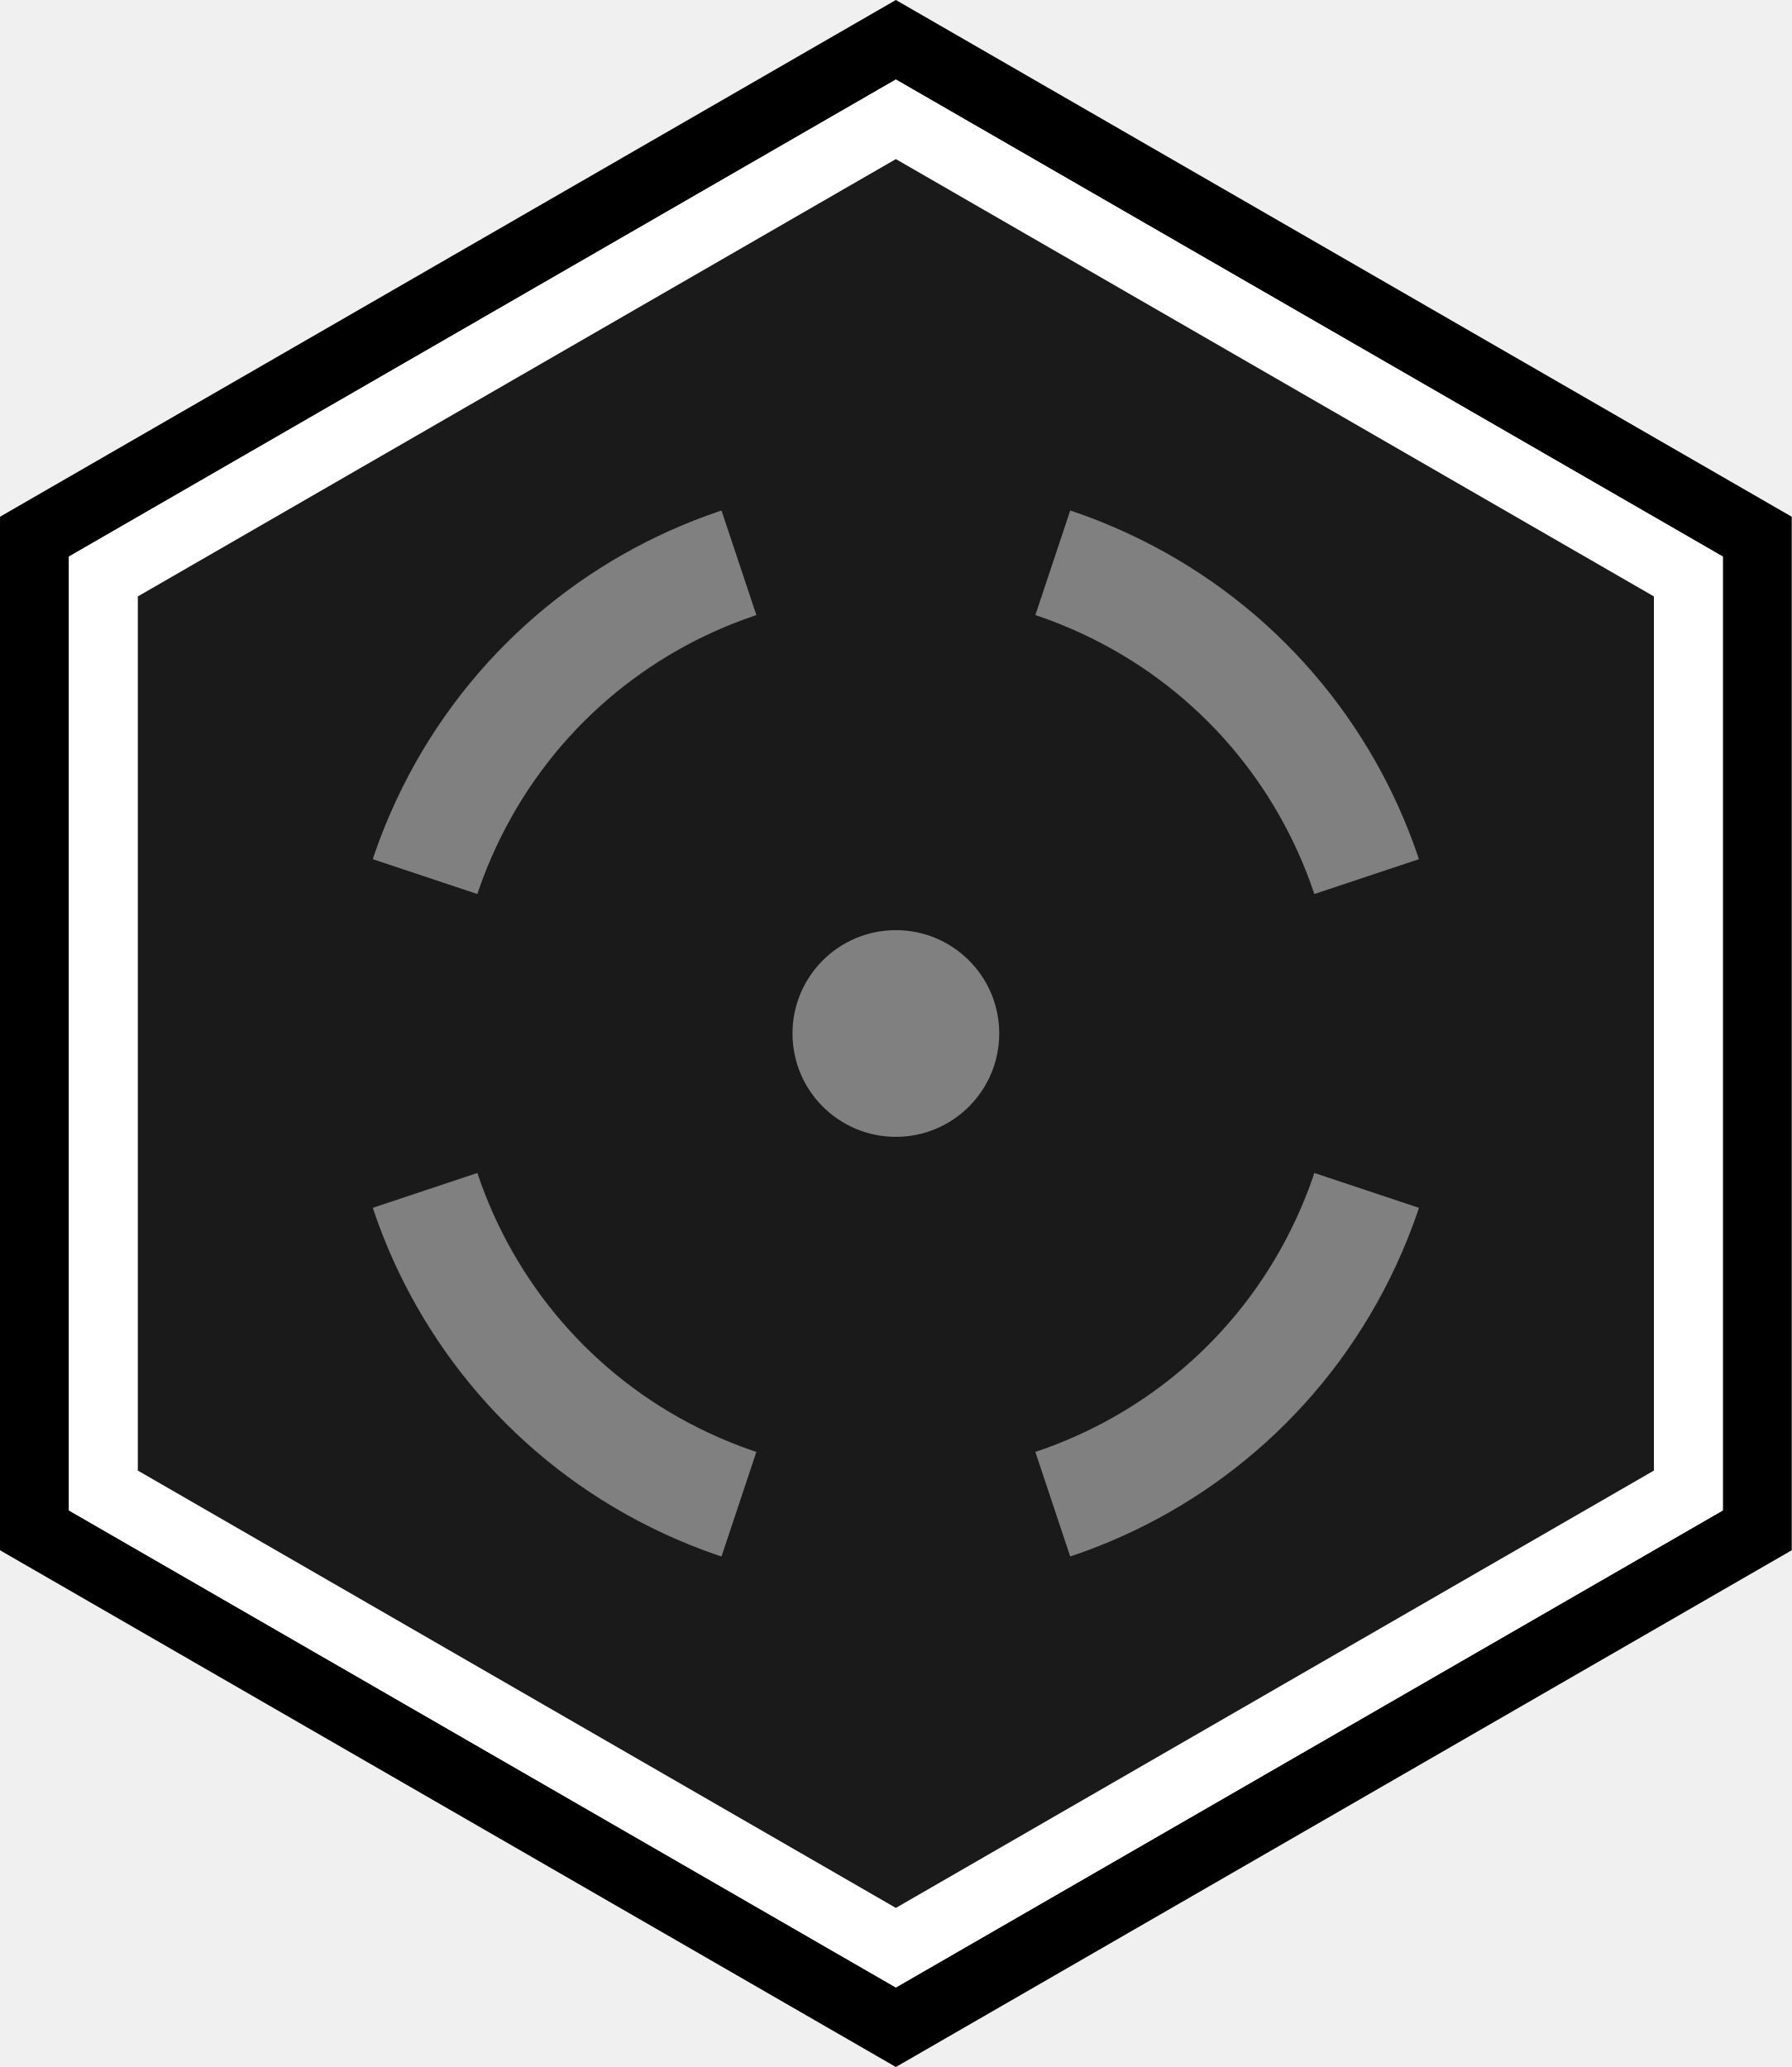
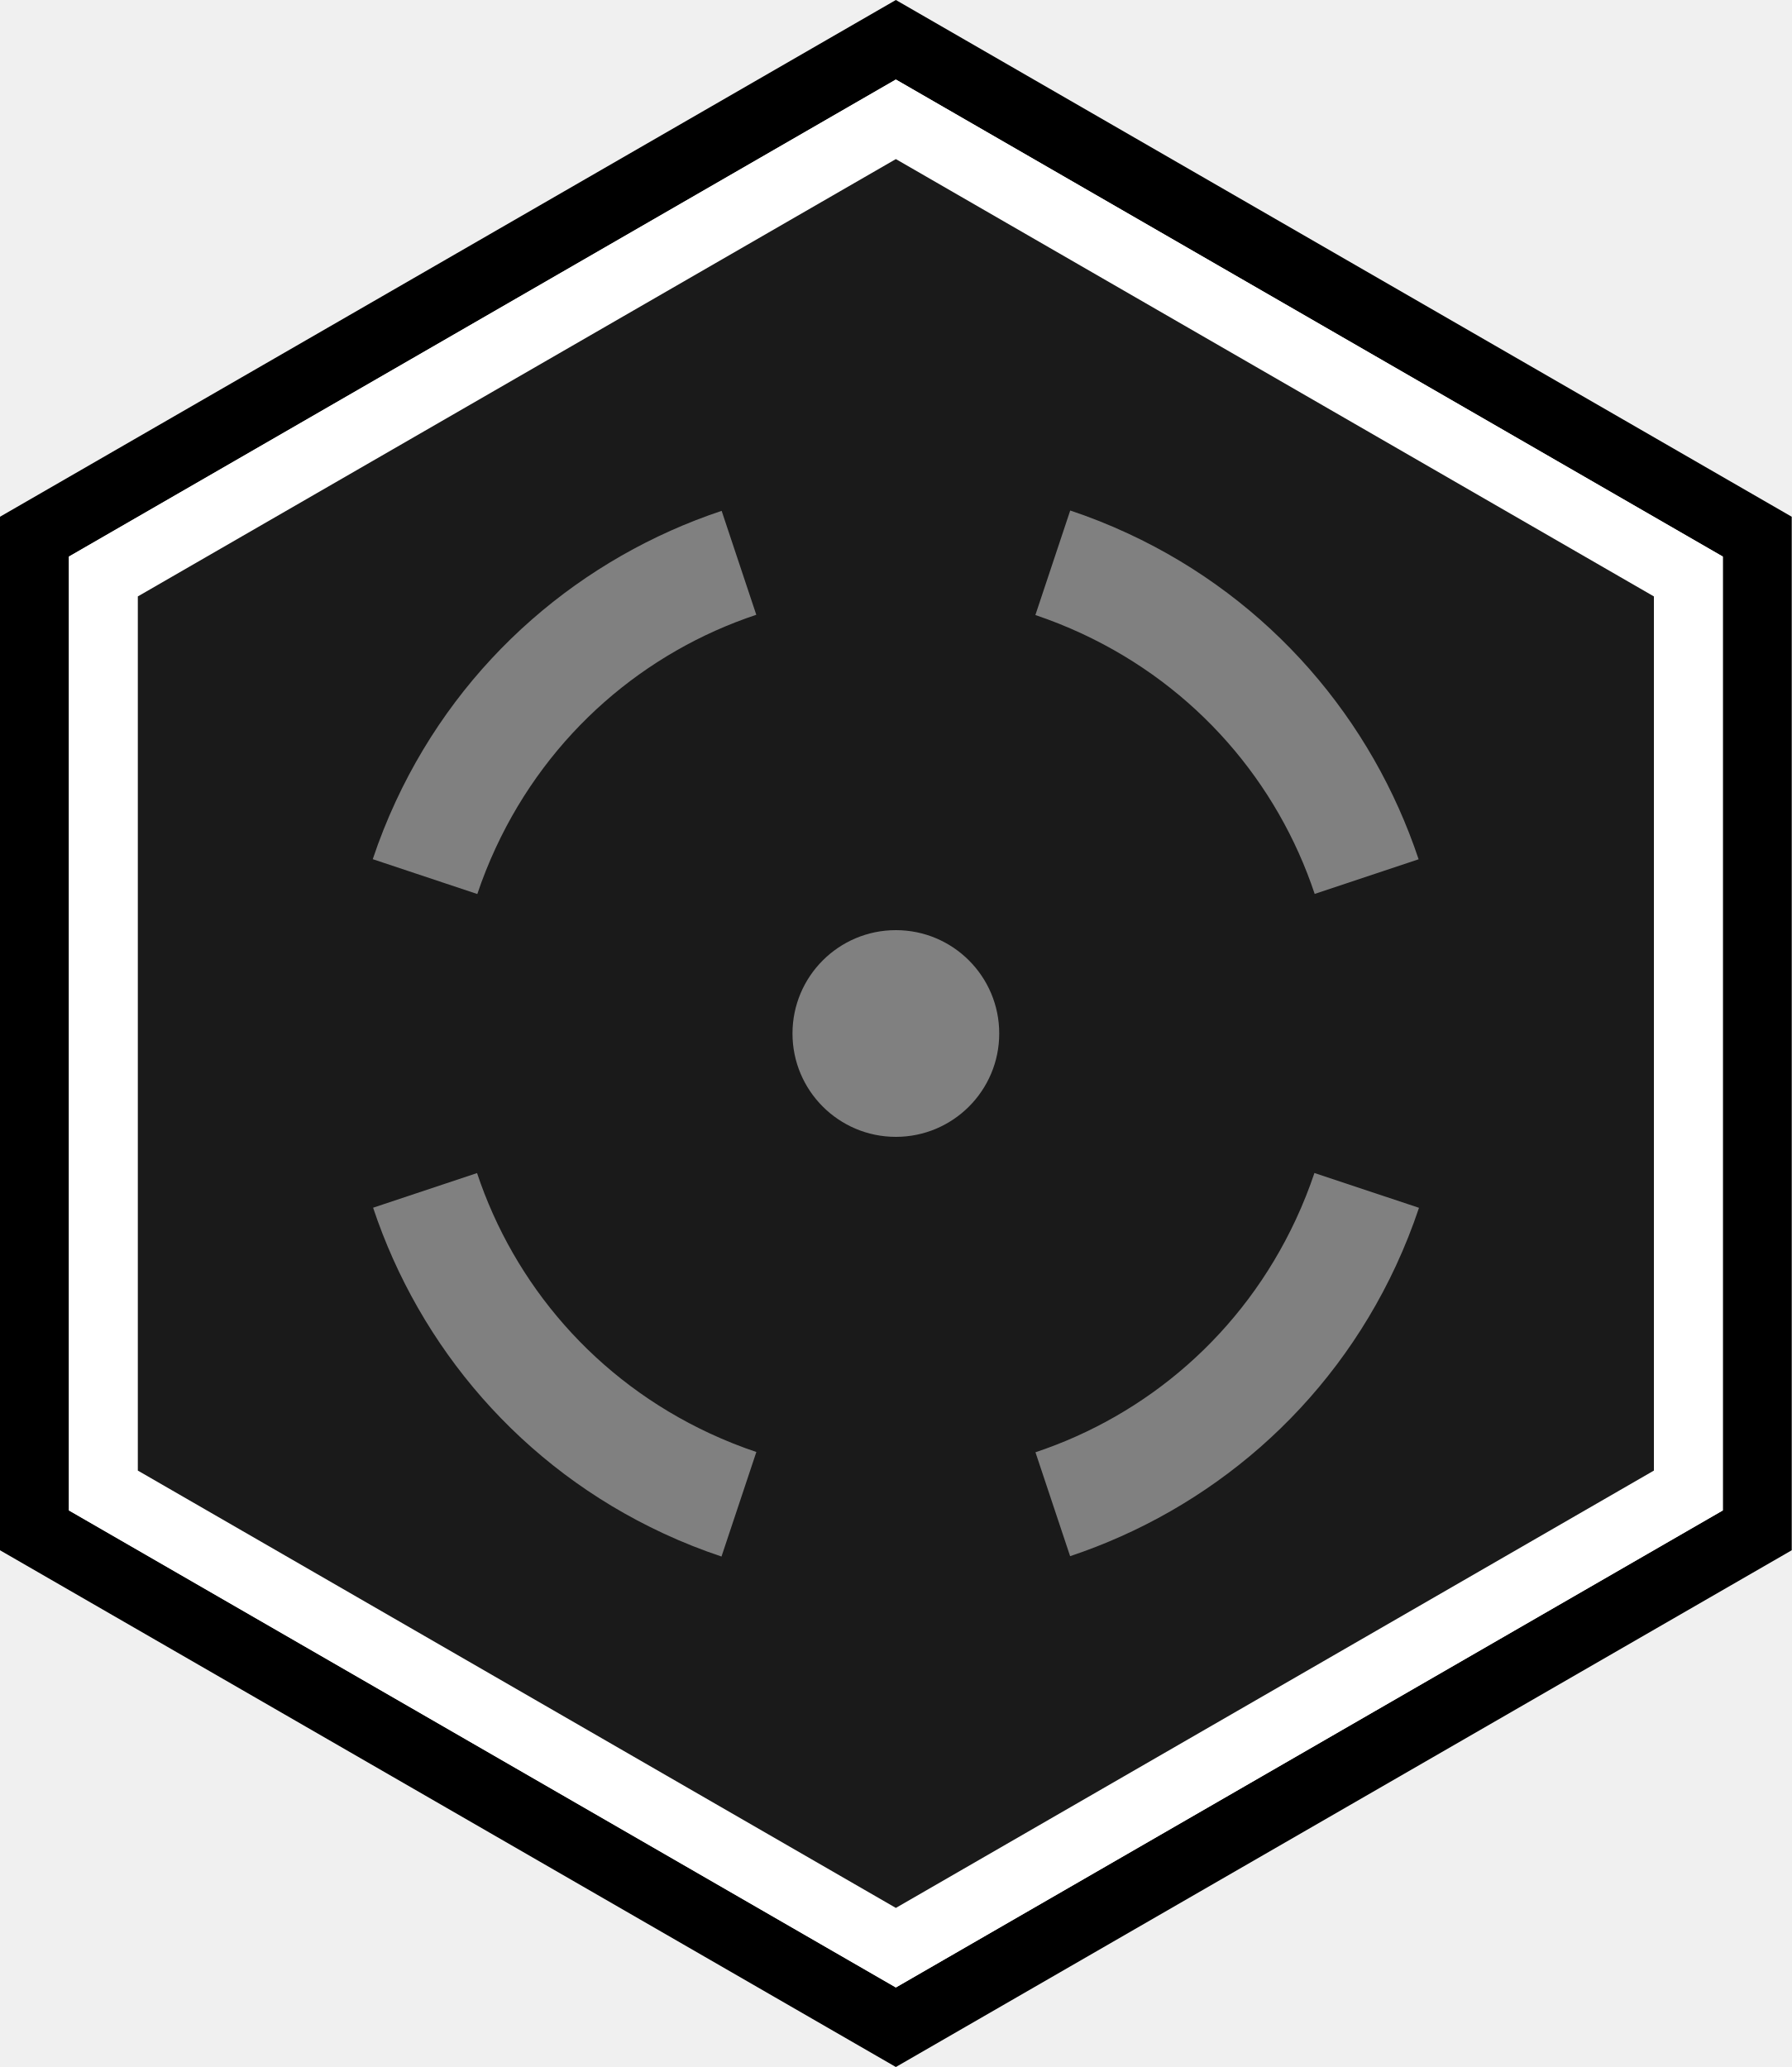
<svg xmlns="http://www.w3.org/2000/svg" viewBox="0 0 130 150" version="1.1" id="svg1" width="130" height="150" xml:space="preserve">
-   <defs id="defs1">
-     <mask maskUnits="userSpaceOnUse" id="mask-powermask-path-effect17">
-       <path id="mask-powermask-path-effect17_box" style="fill:#ffffff;fill-opacity:1" d="M 49.54,-0.368 H 131.552 V 81.644 H 49.54 Z" />
-       <g id="g17" transform="matrix(0.9069323,-0.4212687,0.4212765,0.9069359,0,0)" style="">
-         <path style="fill:#000000;stroke-width:11.891;stroke-linecap:round;stroke-linejoin:round" id="path14" transform="matrix(0,0.5112077,0.8854377,0,107.4003,106.4486)" d="m -34.132,-0.452 -54.772,-2.5e-7 27.386,-47.434 z" />
-         <path style="fill:#000000;stroke-width:11.891;stroke-linecap:round;stroke-linejoin:round" id="path15" transform="matrix(0,0.5112077,-0.8854377,0,22.59972,106.4486)" d="m -34.132,-0.452 -54.772,-2.5e-7 27.386,-47.434 z" />
-         <path style="fill:#000000;stroke-width:11.891;stroke-linecap:round;stroke-linejoin:round" id="path16" transform="matrix(-0.5112077,0,0,0.8854377,33.55138,117.4003)" d="m -34.132,-0.452 -54.772,-2.5e-7 27.386,-47.434 z" />
-         <path style="fill:#000000;stroke-width:11.891;stroke-linecap:round;stroke-linejoin:round" id="path17" transform="matrix(-0.5112077,0,0,-0.8854377,33.55139,32.59972)" d="m -34.132,-0.452 -54.772,-2.5e-7 27.386,-47.434 z" />
-       </g>
-     </mask>
-   </defs>
+   <defs id="defs1" />
  <path id="frame-out" style="fill:none;stroke:#000000;stroke-width:5;stroke-linecap:square;stroke-linejoin:miter;stroke-dasharray:none;stroke-opacity:1" d="M 127.5,111.057 65,147.114 2.5,111.057 V 38.943 L 65,2.886 127.5,38.943 Z" />
-   <path id="frame-in" style="fill:#1a1a1a;fill-opacity:1;stroke:#ffffff;stroke-width:5;stroke-linecap:square;stroke-linejoin:miter;stroke-dasharray:none;stroke-opacity:1" d="m 7.5,41.838 c 0,22.108 0,44.216 0,66.324 19.167,11.06 38.333,22.12 57.5,33.18 19.167,-11.06 38.333,-22.12 57.5,-33.18 0,-22.108 0,-44.216 0,-66.324 C 103.333,30.778 84.167,19.718 65,8.658 45.833,19.718 26.667,30.778 7.5,41.838 Z" />
+   <path id="frame-in" style="fill:#1a1a1a;fill-opacity:1;stroke:#ffffff;stroke-width:5;stroke-linecap:square;stroke-linejoin:miter;stroke-dasharray:none;stroke-opacity:1" d="M 7.5,41.838 V 108.162 L 65,141.342 122.5,108.162 V 41.838 L 65,8.658 Z" />
  <g id="content">
-     <path style="fill:none;stroke:#808080;stroke-width:8;stroke-linecap:butt;stroke-linejoin:miter;stroke-dasharray:none;stroke-dashoffset:0" id="ring" transform="matrix(0.9069359,0.4212687,-0.4212765,0.9069323,0,0)" mask="url(#mask-powermask-path-effect17)" d="M 126.552,40.638 A 36.006,36.006 0 0 1 90.546,76.644 36.006,36.006 0 0 1 54.54,40.638 36.006,36.006 0 0 1 90.546,4.632 36.006,36.006 0 0 1 126.552,40.638 Z" />
+     <path style="fill:#808080;stroke:none" id="ring" transform="matrix(0.9069359,0.4212687,-0.4212765,0.9069323,0,0)" d="M 90.547 0.633 C 89.02 0.633 87.514 0.719 86.031 0.887 L 86.934 8.832 C 88.119 8.7 89.325 8.633 90.547 8.633 C 99.742 8.633 108.011 12.476 113.84 18.65 L 119.619 13.193 C 112.319 5.465 101.983 0.633 90.547 0.633 z M 63.104 11.564 C 55.374 18.865 50.541 29.202 50.541 40.639 C 50.541 42.165 50.627 43.672 50.795 45.154 L 58.74 44.252 C 58.74 44.251 58.74 44.251 58.74 44.25 C 58.608 43.065 58.541 41.86 58.541 40.639 C 58.541 31.443 62.386 23.174 68.561 17.346 L 63.104 11.564 z M 130.299 36.121 L 122.354 37.025 C 122.486 38.211 122.553 39.417 122.553 40.639 C 122.553 49.834 118.709 58.103 112.535 63.932 L 117.992 69.711 C 125.721 62.411 130.553 52.075 130.553 40.639 C 130.553 39.112 130.466 37.604 130.299 36.121 z M 67.254 62.625 L 61.473 68.082 C 68.773 75.811 79.11 80.645 90.547 80.645 C 92.073 80.645 93.58 80.558 95.062 80.391 L 94.16 72.445 C 92.975 72.577 91.769 72.645 90.547 72.645 C 81.352 72.645 73.083 68.8 67.254 62.625 z " />
    <circle style="fill:#808080;stroke:none;stroke-width:8;stroke-linecap:round;stroke-linejoin:round;stroke-dasharray:none" id="dot" cx="65" cy="75" r="7.5" />
  </g>
</svg>
